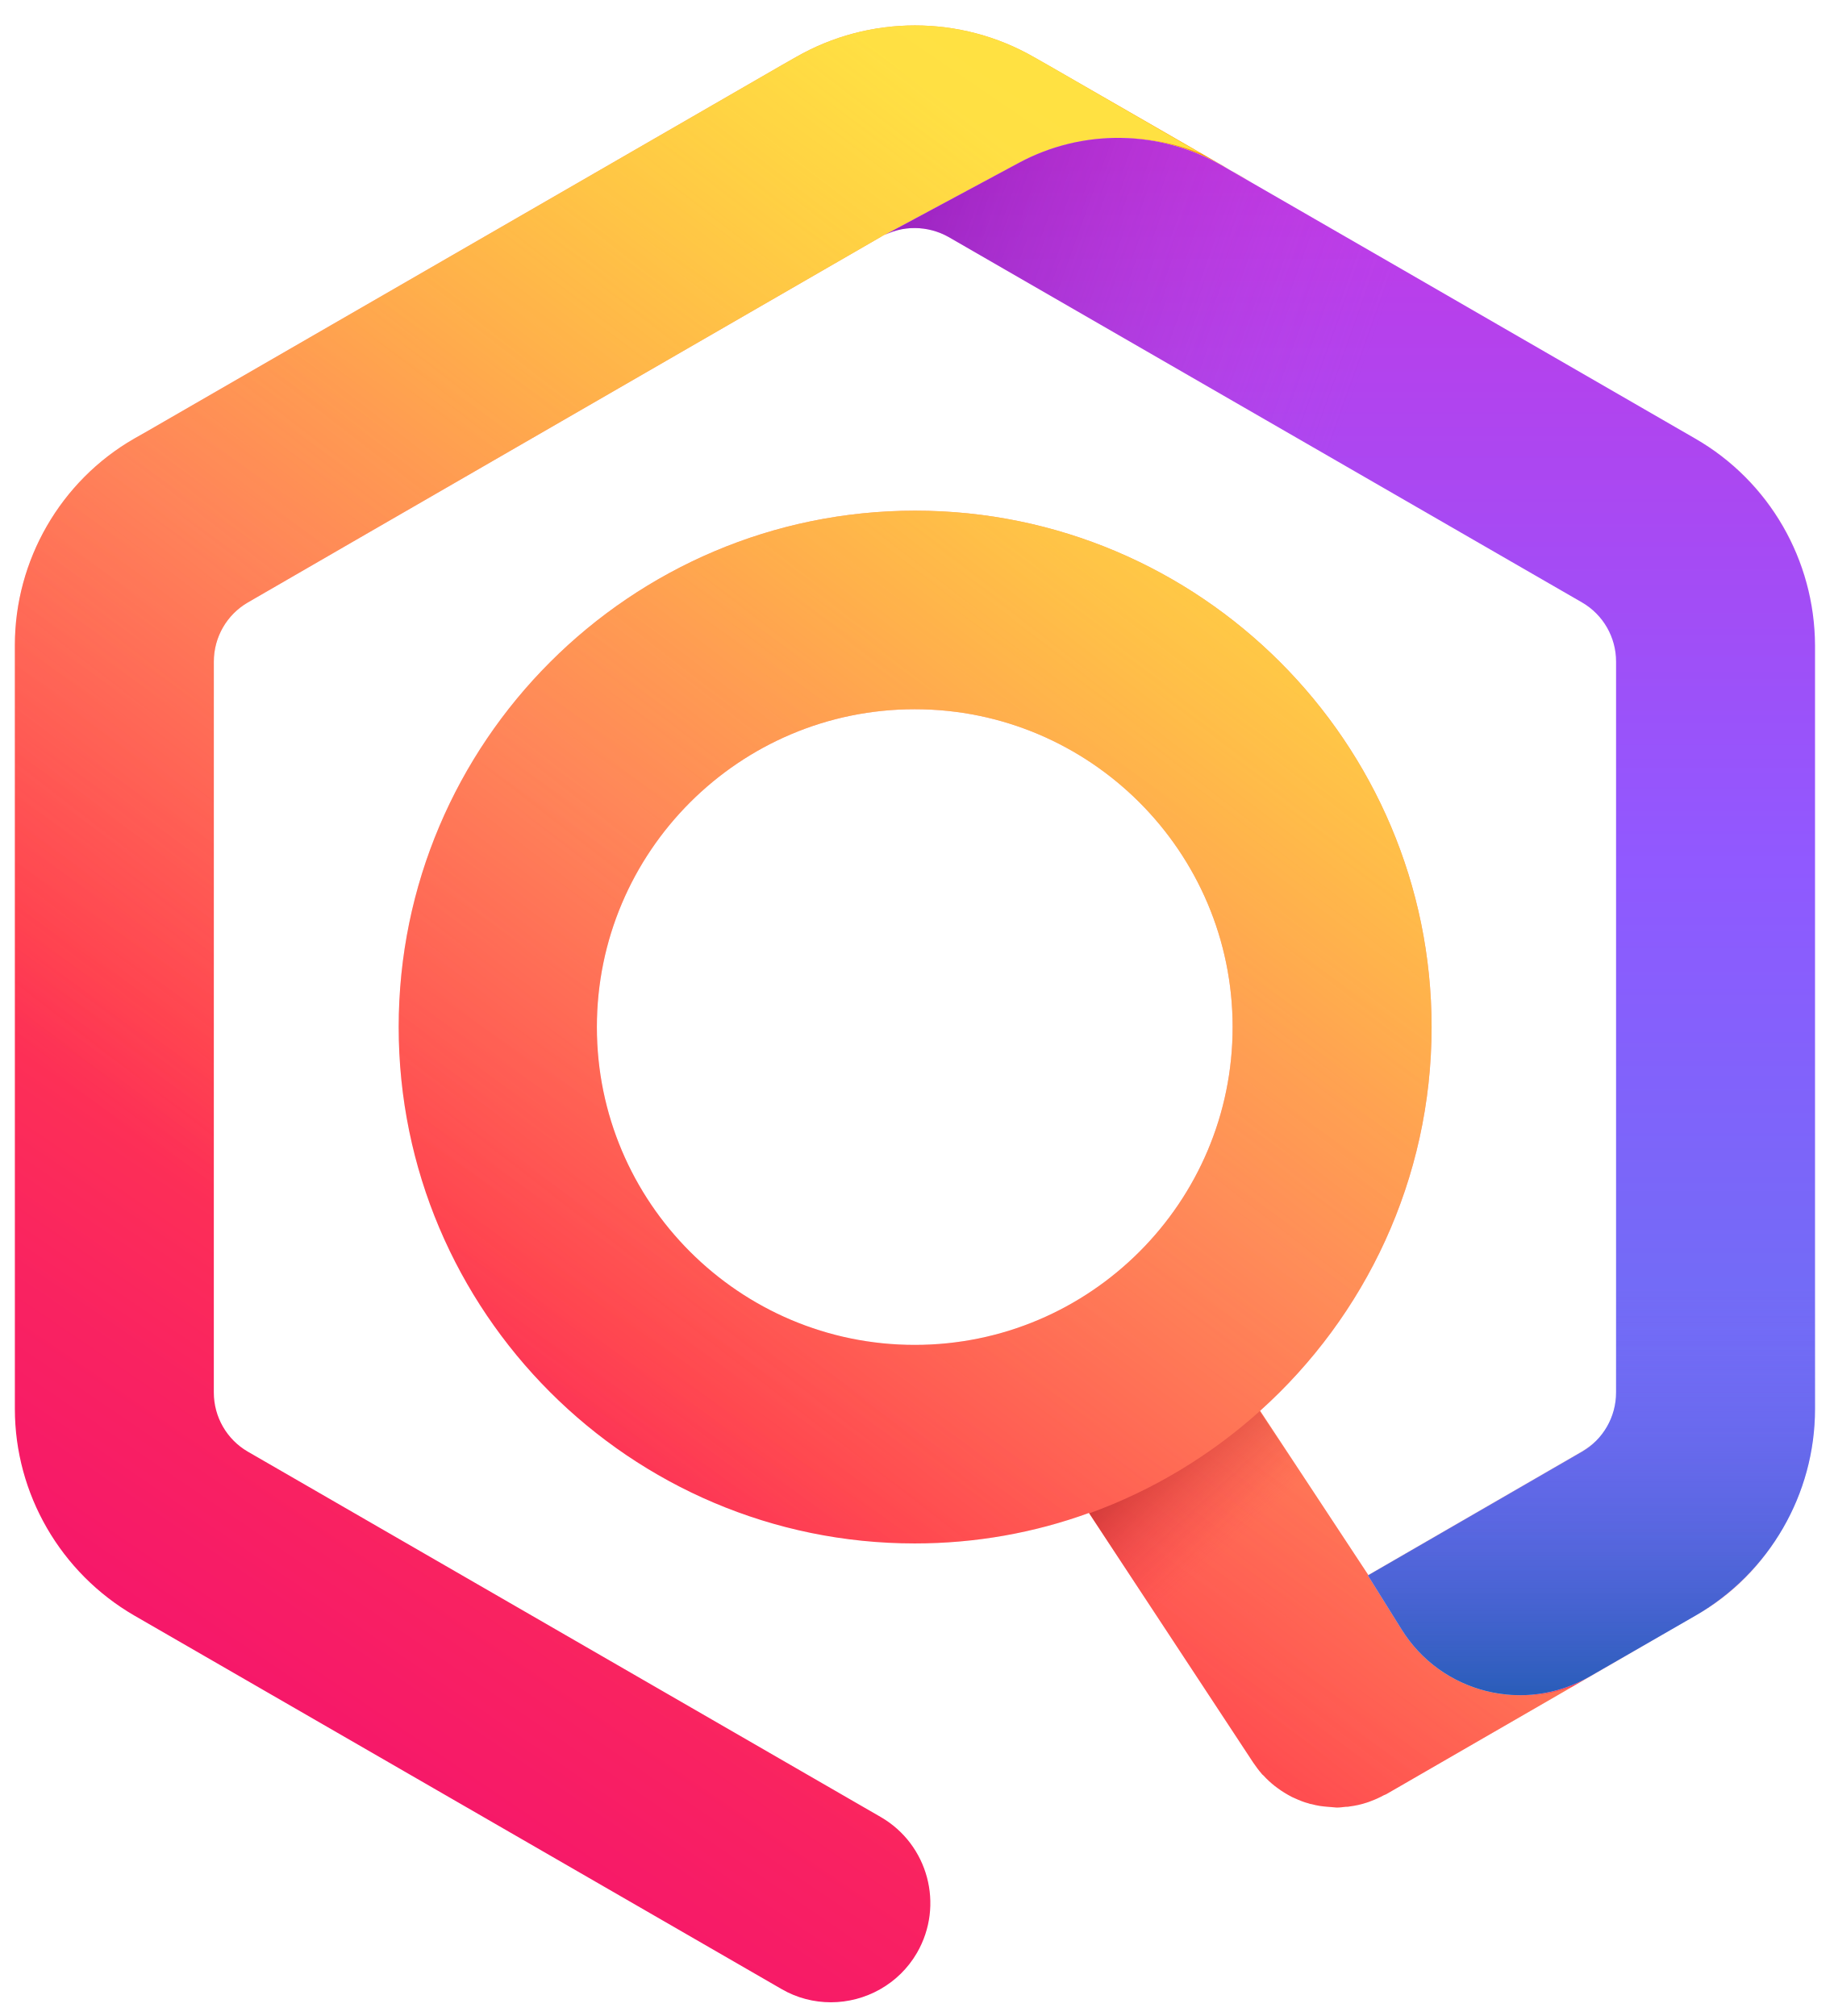
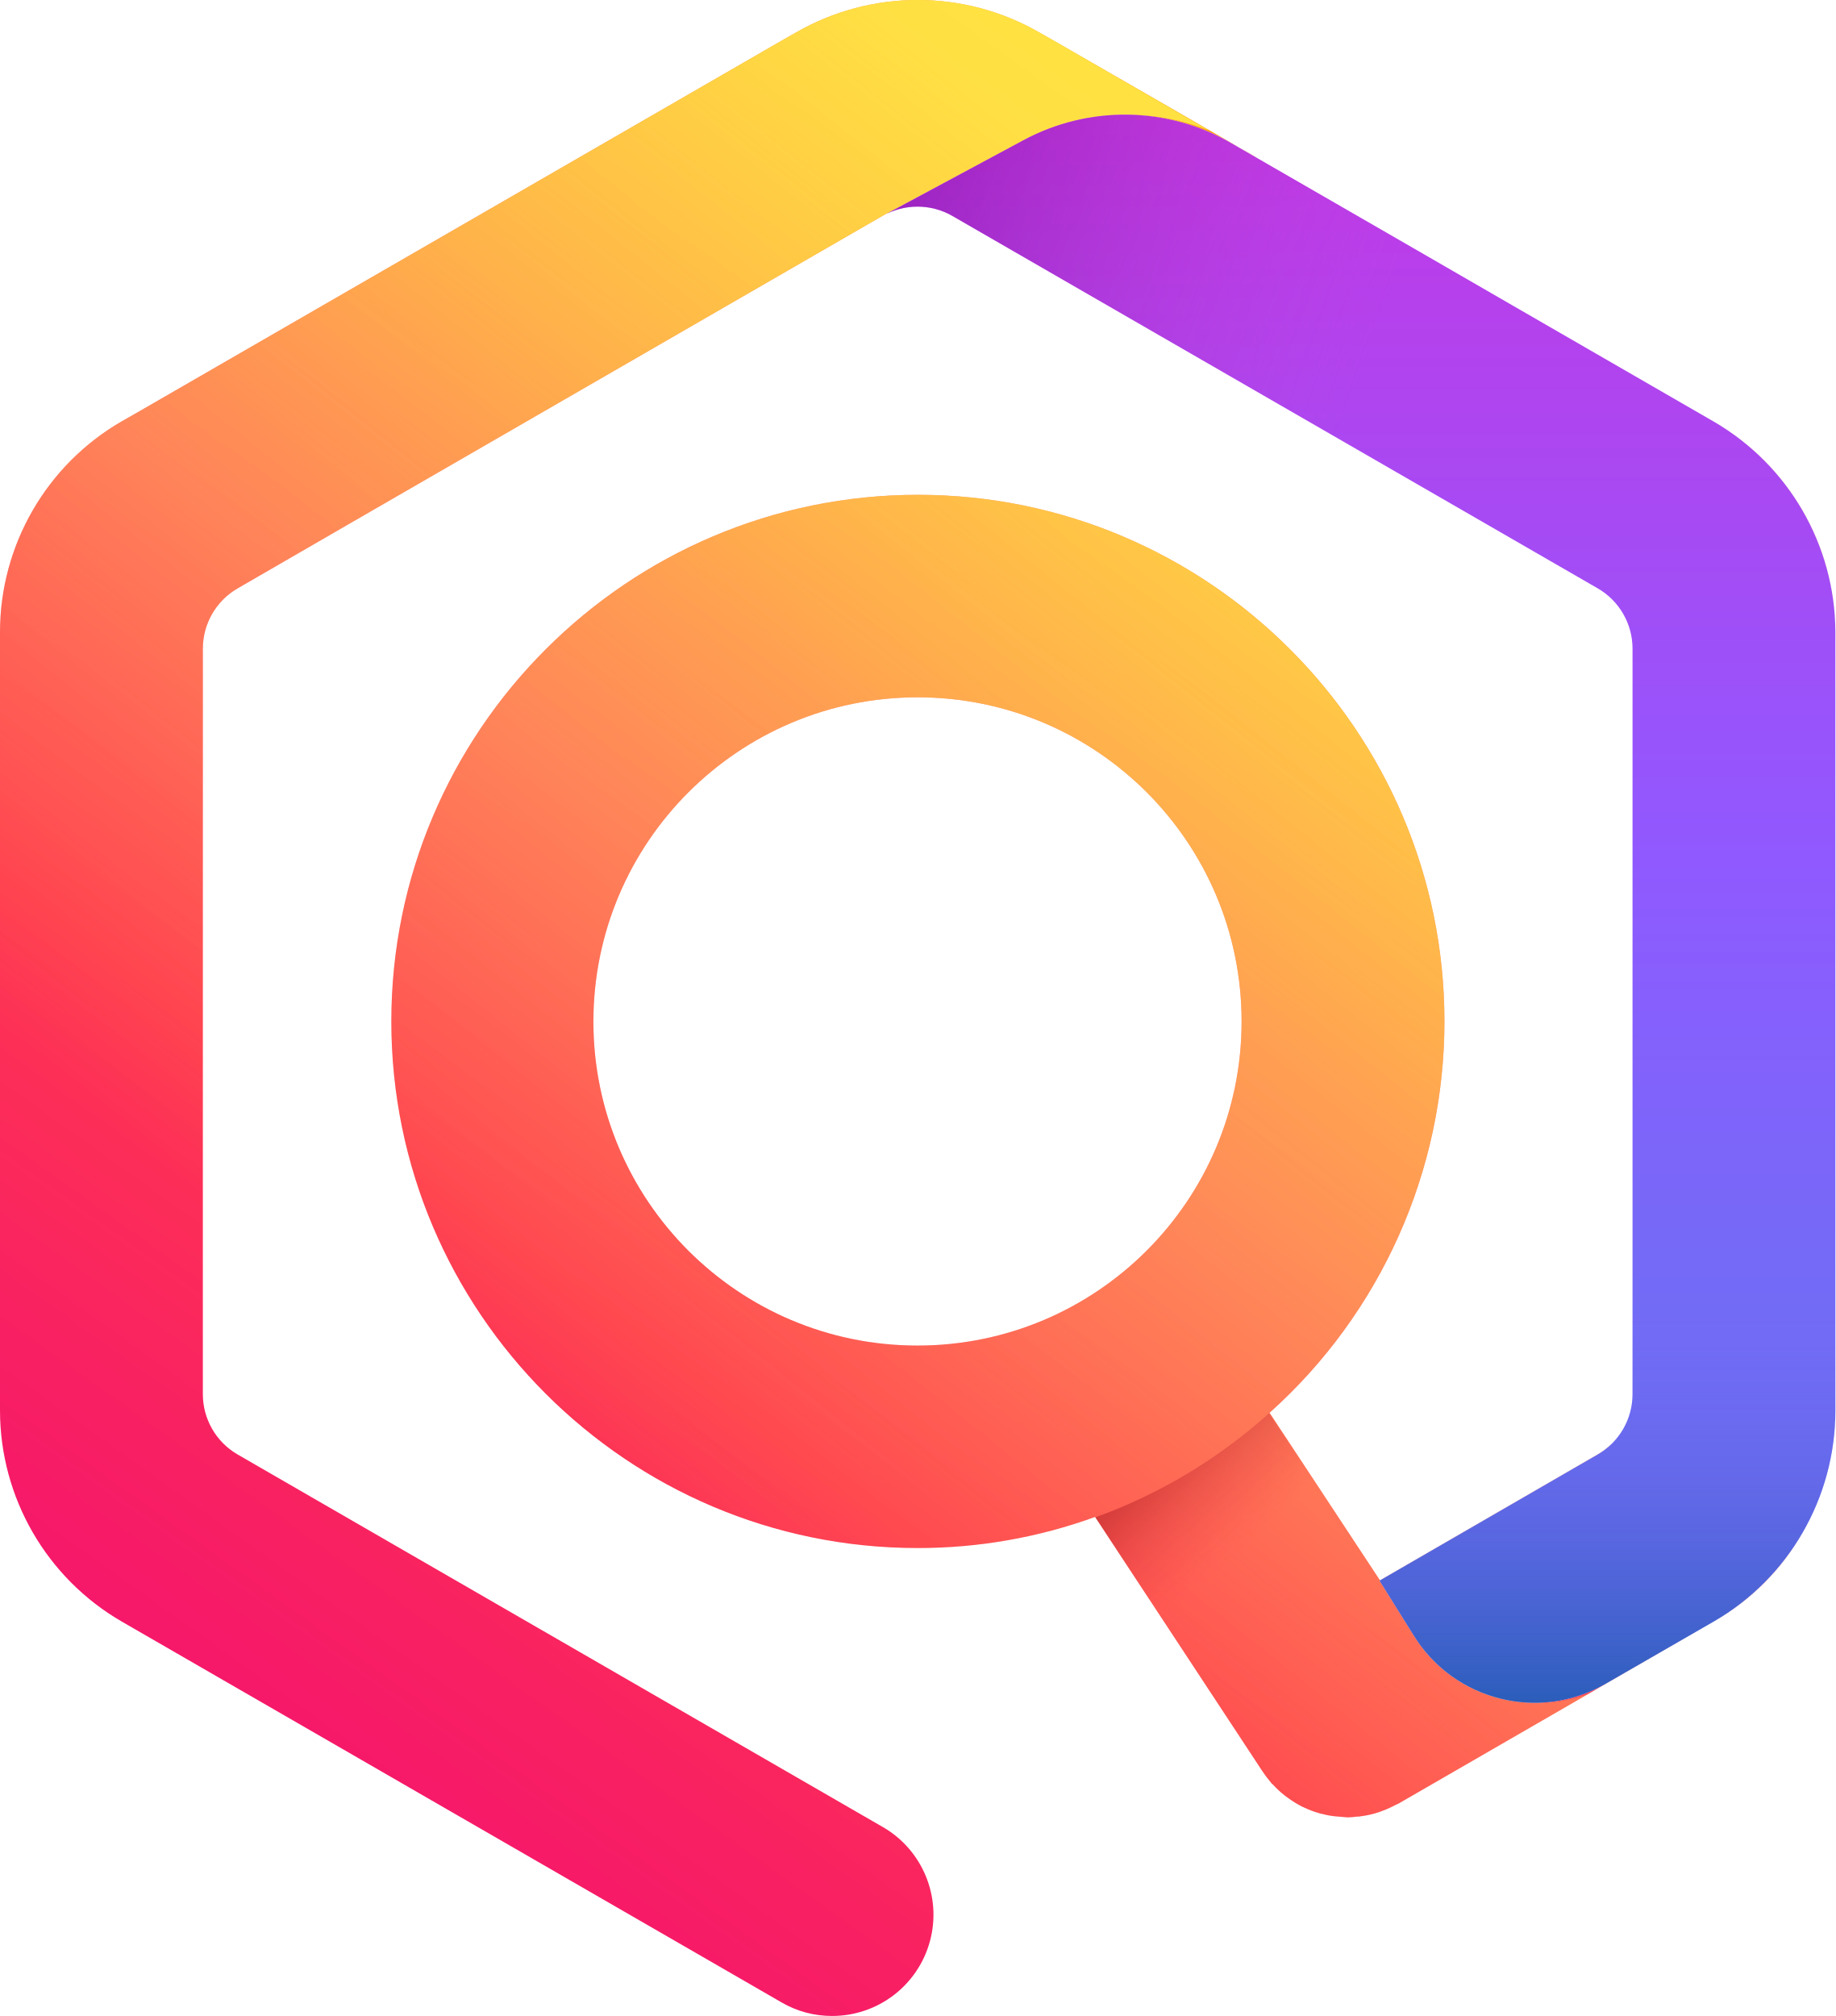
- <svg xmlns="http://www.w3.org/2000/svg" version="1.1" id="Layer_1" x="0px" y="0px" viewBox="0 0 481 529" style="enable-background:new 0 0 481 529;" xml:space="preserve">
-   <style type="text/css">
- 	.st0{fill:url(#Shape_1_);}
- 	.st1{fill:url(#SVGID_1_);}
- 	.st2{fill-rule:evenodd;clip-rule:evenodd;fill:url(#Path_1_);}
- 	.st3{fill-rule:evenodd;clip-rule:evenodd;fill:url(#SVGID_2_);}
- 	.st4{fill-rule:evenodd;clip-rule:evenodd;fill:url(#SVGID_3_);}
- 	.st5{fill:none;}
- 	.st6{opacity:0.9;fill-rule:evenodd;clip-rule:evenodd;fill:url(#SVGID_4_);enable-background:new    ;}
- </style>
-   <g id="Artboard">
-     <g transform="translate(131, 108)">
-       <linearGradient id="Shape_1_" gradientUnits="userSpaceOnUse" x1="-286.201" y1="463.991" x2="-286.714" y2="463.182" gradientTransform="matrix(472.3 0 0 -518.725 135395 240649.094)">
-         <stop offset="0" style="stop-color:#FF980E" />
-         <stop offset="0.207" style="stop-color:#FF7139" />
-         <stop offset="0.363" style="stop-color:#FF5854" />
-         <stop offset="0.456" style="stop-color:#FF4F5E" />
-         <stop offset="0.693" style="stop-color:#FF3750" />
-         <stop offset="0.858" style="stop-color:#F92261" />
-         <stop offset="1" style="stop-color:#F5156C" />
-       </linearGradient>
-       <path id="Shape" class="st0" d="M345.2,262.7c0-0.3,0-0.7,0-1v-4.3V65.6v-4.3c-0.1-22.3-12.1-43-31.4-54.2L262-22.8l51.8,29.9    c19.4,11.2,31.3,31.9,31.4,54.2v200.4C345.2,262,345.2,262.4,345.2,262.7L345.2,262.7z M336.8,293c-5.4,9.4-13.2,17.4-22.9,22.9    l-81.2,46.9c-0.2,0.1-0.5,0.2-0.7,0.3c-1.1,0.6-2.2,1.1-3.3,1.5c-0.3,0.1-0.7,0.3-1.1,0.4c-1.5,0.5-2.9,0.8-4.4,1    c-0.4,0.1-0.7,0.1-1.1,0.1c-0.8,0.1-1.6,0.2-2.4,0.2c-0.4,0-0.8-0.1-1.2-0.1s-0.8-0.1-1.2-0.1c-1.4-0.1-2.8-0.3-4.2-0.7    c-0.3,0-0.5-0.1-0.8-0.2c-1.2-0.3-2.4-0.8-3.5-1.3c-0.3-0.1-0.6-0.3-0.9-0.4c-1.3-0.7-2.5-1.4-3.7-2.3c-0.3-0.2-0.5-0.4-0.8-0.6    c-1-0.8-2-1.7-2.9-2.7c-0.2-0.2-0.4-0.3-0.5-0.5c-0.8-0.9-1.5-1.9-2.2-2.9L154.7,289c-14.3,5.2-29.7,8-45.7,8    c-74.7,0-135.4-60.8-135.4-135.5S34.4,26,109.1,26s135.5,60.8,135.5,135.5c0,39.9-17.4,75.9-45,100.7l28.4,43.1l56.2-32.5    c1.3-0.8,2.5-1.7,3.6-2.8c-1.1,1.1-2.3,2.1-3.7,2.9l-56.2,32.5l8.8,14.1c10.4,16.8,32.3,22.3,49.4,12.4l27.8-16    C323.5,310.3,331.4,302.4,336.8,293z M101.9-46.8c-0.6,0.3-1.1,0.5-1.7,0.9l-136.8,79l-29.4,17c-5.5,3.2-8.9,9.1-8.9,15.5v191.8    c0,6.4,3.4,12.3,8.9,15.5l166.1,95.9c12.4,7.2,16.7,23.1,9.5,35.6c-4.8,8.3-13.6,13-22.6,13c-4.4,0-8.9-1.1-13-3.5l-169.8-98    c-19.3-11.2-31.3-31.9-31.3-54.2v-4.3V65.6v-4.3c0-22.3,12-43.1,31.3-54.2l3.7-2.1L74.1-90.9l3.7-2.1c19.3-11.1,43.2-11.1,62.5,0    l3.7,2.1l52.8,30.4c-2.3-1.4-4.6-2.7-6.9-3.9c-16.6-9.6-36.9-9.9-53.7-0.8L101.9-46.8z M25.6,161.5c0,46,37.4,83.4,83.4,83.4    s83.4-37.4,83.4-83.4S155,78.1,109,78.1S25.6,115.5,25.6,161.5z" />
-       <linearGradient id="SVGID_1_" gradientUnits="userSpaceOnUse" x1="-286.173" y1="463.978" x2="-286.686" y2="463.169" gradientTransform="matrix(414.898 0 0 -518.725 118920.641 240649.094)">
-         <stop offset="0" style="stop-color:#FFF44F;stop-opacity:0.8" />
-         <stop offset="0.75" style="stop-color:#FFF44F;stop-opacity:0" />
-       </linearGradient>
-       <path class="st1" d="M281.9,334.4l-49.2,28.4c-0.2,0.1-0.5,0.2-0.7,0.3c-1.1,0.6-2.2,1.1-3.3,1.5c-0.3,0.1-0.7,0.3-1.1,0.4    c-1.5,0.5-2.9,0.8-4.4,1c-0.4,0.1-0.7,0.1-1.1,0.1c-0.8,0.1-1.6,0.2-2.4,0.2c-0.4,0-0.8-0.1-1.2-0.1s-0.8-0.1-1.2-0.1    c-1.4-0.1-2.8-0.3-4.2-0.7c-0.3,0-0.5-0.1-0.8-0.2c-1.2-0.3-2.4-0.8-3.5-1.3c-0.3-0.1-0.6-0.3-0.9-0.4c-1.3-0.7-2.5-1.4-3.7-2.3    c-0.3-0.2-0.5-0.4-0.8-0.6c-1-0.8-2-1.7-2.9-2.7c-0.2-0.2-0.4-0.3-0.5-0.5c-0.8-0.9-1.5-1.9-2.2-2.9L154.7,289    c-14.3,5.2-29.7,8-45.7,8c-74.7,0-135.4-60.8-135.4-135.5S34.4,26,109.1,26s135.5,60.8,135.5,135.5c0,39.9-17.4,75.9-45,100.7    l28.4,43.1l56.2-32.5c1.3-0.8,2.5-1.7,3.6-2.8c-1.1,1.1-2.3,2.1-3.7,2.9l-56.2,32.5l8.8,14.1C246.1,334.7,265.6,340.6,281.9,334.4    z M101.9-46.8c-0.6,0.3-1.1,0.5-1.7,0.9l-136.8,79l-29.4,17c-5.5,3.2-8.9,9.1-8.9,15.5v191.8c0,6.4,3.4,12.3,8.9,15.5l166.1,95.9    c12.4,7.2,16.7,23.1,9.5,35.6c-4.8,8.3-13.6,13-22.6,13c-4.4,0-8.9-1.1-13-3.5l-169.8-98c-19.3-11.2-31.3-31.9-31.3-54.2v-4.3    V65.6v-4.3c0-22.3,12-43.1,31.3-54.2l3.7-2.1L74.1-90.9l3.7-2.1c19.3-11.1,43.2-11.1,62.5,0l3.7,2.1l40.3,23.3    c-15.4-6.3-33.5-5.5-48.1,2.4L101.9-46.8z M25.6,161.5c0,46,37.4,83.4,83.4,83.4s83.4-37.4,83.4-83.4S155,78.1,109,78.1    S25.6,115.5,25.6,161.5z" />
-       <linearGradient id="Path_1_" gradientUnits="userSpaceOnUse" x1="-286.386" y1="462.913" x2="-286.386" y2="464.139" gradientTransform="matrix(245.1 0 0 -408.6375 70415.805 189597.969)">
-         <stop offset="0" style="stop-color:#3A8EE6" />
-         <stop offset="0.236" style="stop-color:#5C79F0" />
-         <stop offset="0.629" style="stop-color:#9059FF" />
-         <stop offset="1" style="stop-color:#C139E6" />
-       </linearGradient>
-       <path id="Path" class="st2" d="M313.8,7.1L262-22.8c0,0-42.9-24.8-72.1-41.6c-16.6-9.6-36.9-9.9-53.7-0.8l-36.1,19.4    c5.5-3.2,12.3-3.1,17.8,0l166.2,95.9c5.5,3.2,8.9,9.1,8.9,15.5v191.8c0,6.4-3.4,12.3-8.9,15.5l-56.2,32.5l8.8,14.1    c10.4,16.8,32.3,22.3,49.4,12.4l27.8-16c19.3-11.2,31.3-31.8,31.3-54.2V61.3C345.1,39,333.2,18.3,313.8,7.1z" />
-       <linearGradient id="SVGID_2_" gradientUnits="userSpaceOnUse" x1="-286.386" y1="463.138" x2="-286.386" y2="463.972" gradientTransform="matrix(245.1 0 0 -408.6375 70415.805 189597.969)">
-         <stop offset="0" style="stop-color:#00458B;stop-opacity:0.6" />
-         <stop offset="0.331" style="stop-color:#A050FF;stop-opacity:0" />
-       </linearGradient>
-       <path class="st3" d="M313.8,7.1L262-22.8c0,0-42.9-24.8-72.1-41.6c-16.6-9.6-36.9-9.9-53.7-0.8l-36.1,19.4    c5.5-3.2,12.3-3.1,17.8,0l166.2,95.9c5.5,3.2,8.9,9.1,8.9,15.5v191.8c0,6.4-3.4,12.3-8.9,15.5l-56.2,32.5l8.8,14.1    c10.4,16.8,32.3,22.3,49.4,12.4l27.8-16c19.3-11.2,31.3-31.8,31.3-54.2V61.3C345.1,39,333.2,18.3,313.8,7.1z" />
-       <linearGradient id="SVGID_3_" gradientUnits="userSpaceOnUse" x1="-286.956" y1="464.049" x2="-286.05" y2="463.506" gradientTransform="matrix(245.1 0 0 -408.6375 70415.805 189597.969)">
-         <stop offset="0" style="stop-color:#6E008B;stop-opacity:0.5" />
-         <stop offset="0.5" style="stop-color:#C846CB;stop-opacity:0" />
-       </linearGradient>
-       <path class="st4" d="M313.8,7.1L262-22.8c0,0-42.9-24.8-72.1-41.6c-16.6-9.6-36.9-9.9-53.7-0.8l-36.1,19.4    c5.5-3.2,12.3-3.1,17.8,0l166.2,95.9c5.5,3.2,8.9,9.1,8.9,15.5v191.8c0,6.4-3.4,12.3-8.9,15.5l-56.2,32.5l8.8,14.1    c10.4,16.8,32.3,22.3,49.4,12.4l27.8-16c19.3-11.2,31.3-31.8,31.3-54.2V61.3C345.1,39,333.2,18.3,313.8,7.1z" />
-       <path class="st5" d="M192.4,161.5c0-46-37.4-83.4-83.4-83.4s-83.4,37.4-83.4,83.4S63,244.9,109,244.9S192.4,207.5,192.4,161.5z" />
-       <linearGradient id="SVGID_4_" gradientUnits="userSpaceOnUse" x1="-286.434" y1="464.802" x2="-285.924" y2="464.269" gradientTransform="matrix(69.1 0 0 -66.2 19958.502 31041.106)">
-         <stop offset="0" style="stop-color:#960E18;stop-opacity:0.6" />
-         <stop offset="0.168" style="stop-color:#A91522;stop-opacity:0.465" />
-         <stop offset="0.506" style="stop-color:#D9283C;stop-opacity:0.195" />
-         <stop offset="0.75" style="stop-color:#FF3750;stop-opacity:0" />
-       </linearGradient>
-       <path class="st6" d="M223.9,299.3l-24.4-37c-12.9,11.6-28.1,20.8-44.7,26.8l25.9,39.4C195.3,319,209.7,309.3,223.9,299.3z" />
-     </g>
+ <svg xmlns="http://www.w3.org/2000/svg" id="ef463b87-c47e-41ee-ba4f-2652067f5d58" data-name="Layer 1" viewBox="0 0 472.3 518.73">
+   <defs>
+     <linearGradient id="bdf7b18f-2976-46a8-a244-f909850a0672" x1="-440.87" y1="107.09" x2="-441.39" y2="107.9" gradientTransform="translate(208577.5 -55475.87) scale(472.3 518.72)" gradientUnits="userSpaceOnUse">
+       <stop offset="0" stop-color="#ff980e" />
+       <stop offset="0.21" stop-color="#ff7139" />
+       <stop offset="0.36" stop-color="#ff5854" />
+       <stop offset="0.46" stop-color="#ff4f5e" />
+       <stop offset="0.69" stop-color="#ff3750" />
+       <stop offset="0.86" stop-color="#f92261" />
+       <stop offset="1" stop-color="#f5156c" />
+     </linearGradient>
+     <linearGradient id="b5de39b5-793d-412e-aaa7-42baa9fa18c3" x1="-440.8" y1="107.1" x2="-441.31" y2="107.91" gradientTransform="translate(183205.83 -55475.87) scale(414.9 518.72)" gradientUnits="userSpaceOnUse">
+       <stop offset="0" stop-color="#fff44f" stop-opacity="0.8" />
+       <stop offset="0.75" stop-color="#fff44f" stop-opacity="0" />
+     </linearGradient>
+     <linearGradient id="a7cc960b-5898-4b62-8ae6-0459770f8e9a" x1="-440.75" y1="108.19" x2="-440.75" y2="106.96" gradientTransform="translate(108382.31 -43667.05) scale(245.1 408.64)" gradientUnits="userSpaceOnUse">
+       <stop offset="0" stop-color="#3a8ee6" />
+       <stop offset="0.24" stop-color="#5c79f0" />
+       <stop offset="0.63" stop-color="#9059ff" />
+       <stop offset="1" stop-color="#c139e6" />
+     </linearGradient>
+     <linearGradient id="ee293ebb-20c5-4f6f-9033-78f887ee5f8b" x1="-440.75" y1="107.96" x2="-440.75" y2="107.13" gradientTransform="translate(108382.31 -43667.05) scale(245.1 408.64)" gradientUnits="userSpaceOnUse">
+       <stop offset="0" stop-color="#00458b" stop-opacity="0.6" />
+       <stop offset="0.33" stop-color="#a050ff" stop-opacity="0" />
+     </linearGradient>
+     <linearGradient id="bfced3a5-29fe-48b6-a95e-88edb90aa722" x1="-441.32" y1="107.05" x2="-440.42" y2="107.59" gradientTransform="translate(108382.31 -43667.05) scale(245.1 408.64)" gradientUnits="userSpaceOnUse">
+       <stop offset="0" stop-color="#6e008b" stop-opacity="0.5" />
+       <stop offset="0.5" stop-color="#c846cb" stop-opacity="0" />
+     </linearGradient>
+     <linearGradient id="ad6fa078-9ed8-42ce-af3f-b411b60feb8b" x1="-439.19" y1="106.82" x2="-438.68" y2="107.35" gradientTransform="translate(30645 -6692.09) scale(69.1 66.2)" gradientUnits="userSpaceOnUse">
+       <stop offset="0" stop-color="#960e18" stop-opacity="0.6" />
+       <stop offset="0.17" stop-color="#a91522" stop-opacity="0.47" />
+       <stop offset="0.51" stop-color="#d9283c" stop-opacity="0.19" />
+       <stop offset="0.75" stop-color="#ff3750" stop-opacity="0" />
+     </linearGradient>
+   </defs>
+   <g id="ef3e6c8a-77d0-4ac3-8596-d810ac24de41" data-name="Artboard">
+     <path id="ee95fe3e-a9c9-4fdf-8412-e7821a84e339" data-name="Shape" d="M476.2,370.7V169.3a63.13,63.13,0,0,0-31.4-54.2L393,85.2l51.8,29.9a62.92,62.92,0,0,1,31.4,54.2V370.7ZM467.8,401a61.38,61.38,0,0,1-22.9,22.9l-81.2,46.9c-.2.1-.5.2-.7.3a24.08,24.08,0,0,1-3.3,1.5c-.3.1-.7.3-1.1.4a23.25,23.25,0,0,1-4.4,1,4.1,4.1,0,0,1-1.1.1,19.42,19.42,0,0,1-2.4.2c-.4,0-.8-.1-1.2-.1s-.8-.1-1.2-.1a20.48,20.48,0,0,1-4.2-.7,2.35,2.35,0,0,1-.8-.2,20.94,20.94,0,0,1-3.5-1.3c-.3-.1-.6-.3-.9-.4a28.46,28.46,0,0,1-3.7-2.3c-.3-.2-.5-.4-.8-.6a24.43,24.43,0,0,1-2.9-2.7c-.2-.2-.4-.3-.5-.5a31.55,31.55,0,0,1-2.2-2.9L285.7,397a133.49,133.49,0,0,1-45.7,8c-74.7,0-135.4-60.8-135.4-135.5S165.4,134,240.1,134s135.5,60.8,135.5,135.5a135.16,135.16,0,0,1-45,100.7L359,413.3l56.2-32.5a19.35,19.35,0,0,0,3.6-2.8,17.57,17.57,0,0,1-3.7,2.9l-56.2,32.5,8.8,14.1a36.57,36.57,0,0,0,49.4,12.4l27.8-16A62.86,62.86,0,0,0,467.8,401ZM232.9,61.2a14,14,0,0,0-1.7.9l-136.8,79L65,158.1a17.93,17.93,0,0,0-8.9,15.5V365.4A17.93,17.93,0,0,0,65,380.9l166.1,95.9A26.05,26.05,0,0,1,218,525.4a25.66,25.66,0,0,1-13-3.5l-169.8-98A62.82,62.82,0,0,1,3.9,369.7V169.3a62.7,62.7,0,0,1,31.3-54.2l3.7-2.1L205.1,17.1l3.7-2.1a62.81,62.81,0,0,1,62.5,0l3.7,2.1,52.8,30.4q-3.45-2.1-6.9-3.9a54.92,54.92,0,0,0-53.7-.8ZM156.6,269.5A83.4,83.4,0,1,0,240,186.1,83.48,83.48,0,0,0,156.6,269.5Z" transform="translate(-3.9 -6.68)" fill="url(#bdf7b18f-2976-46a8-a244-f909850a0672)" />
+     <path d="M412.9,442.4l-49.2,28.4c-.2.1-.5.2-.7.3a24.08,24.08,0,0,1-3.3,1.5c-.3.1-.7.3-1.1.4a23.25,23.25,0,0,1-4.4,1,4.1,4.1,0,0,1-1.1.1,19.42,19.42,0,0,1-2.4.2c-.4,0-.8-.1-1.2-.1s-.8-.1-1.2-.1a20.48,20.48,0,0,1-4.2-.7,2.35,2.35,0,0,1-.8-.2,20.94,20.94,0,0,1-3.5-1.3c-.3-.1-.6-.3-.9-.4a28.46,28.46,0,0,1-3.7-2.3c-.3-.2-.5-.4-.8-.6a24.43,24.43,0,0,1-2.9-2.7c-.2-.2-.4-.3-.5-.5a31.55,31.55,0,0,1-2.2-2.9L285.7,397a133.49,133.49,0,0,1-45.7,8c-74.7,0-135.4-60.8-135.4-135.5S165.4,134,240.1,134s135.5,60.8,135.5,135.5a135.16,135.16,0,0,1-45,100.7L359,413.3l56.2-32.5a19.35,19.35,0,0,0,3.6-2.8,17.57,17.57,0,0,1-3.7,2.9l-56.2,32.5,8.8,14.1C377.1,442.7,396.6,448.6,412.9,442.4ZM232.9,61.2a14,14,0,0,0-1.7.9l-136.8,79L65,158.1a17.93,17.93,0,0,0-8.9,15.5V365.4A17.93,17.93,0,0,0,65,380.9l166.1,95.9A26.05,26.05,0,0,1,218,525.4a25.66,25.66,0,0,1-13-3.5l-169.8-98A62.82,62.82,0,0,1,3.9,369.7V169.3a62.7,62.7,0,0,1,31.3-54.2l3.7-2.1L205.1,17.1l3.7-2.1a62.81,62.81,0,0,1,62.5,0l3.7,2.1,40.3,23.3a57,57,0,0,0-48.1,2.4ZM156.6,269.5A83.4,83.4,0,1,0,240,186.1,83.48,83.48,0,0,0,156.6,269.5Z" transform="translate(-3.9 -6.68)" fill="url(#b5de39b5-793d-412e-aaa7-42baa9fa18c3)" />
+     <path id="e3d910b4-eb56-4c43-933a-9127f14fca15" data-name="Path" d="M444.8,115.1,393,85.2s-42.9-24.8-72.1-41.6a54.92,54.92,0,0,0-53.7-.8L231.1,62.2a18,18,0,0,1,17.8,0l166.2,95.9a17.93,17.93,0,0,1,8.9,15.5V365.4a17.93,17.93,0,0,1-8.9,15.5l-56.2,32.5,8.8,14.1a36.57,36.57,0,0,0,49.4,12.4l27.8-16a62.7,62.7,0,0,0,31.3-54.2V169.3A62.92,62.92,0,0,0,444.8,115.1Z" transform="translate(-3.9 -6.68)" fill-rule="evenodd" fill="url(#a7cc960b-5898-4b62-8ae6-0459770f8e9a)" />
+     <path d="M444.8,115.1,393,85.2s-42.9-24.8-72.1-41.6a54.92,54.92,0,0,0-53.7-.8L231.1,62.2a18,18,0,0,1,17.8,0l166.2,95.9a17.93,17.93,0,0,1,8.9,15.5V365.4a17.93,17.93,0,0,1-8.9,15.5l-56.2,32.5,8.8,14.1a36.57,36.57,0,0,0,49.4,12.4l27.8-16a62.7,62.7,0,0,0,31.3-54.2V169.3A62.92,62.92,0,0,0,444.8,115.1Z" transform="translate(-3.9 -6.68)" fill-rule="evenodd" fill="url(#ee293ebb-20c5-4f6f-9033-78f887ee5f8b)" />
+     <path d="M444.8,115.1,393,85.2s-42.9-24.8-72.1-41.6a54.92,54.92,0,0,0-53.7-.8L231.1,62.2a18,18,0,0,1,17.8,0l166.2,95.9a17.93,17.93,0,0,1,8.9,15.5V365.4a17.93,17.93,0,0,1-8.9,15.5l-56.2,32.5,8.8,14.1a36.57,36.57,0,0,0,49.4,12.4l27.8-16a62.7,62.7,0,0,0,31.3-54.2V169.3A62.92,62.92,0,0,0,444.8,115.1Z" transform="translate(-3.9 -6.68)" fill-rule="evenodd" fill="url(#bfced3a5-29fe-48b6-a95e-88edb90aa722)" />
+     <path d="M323.4,269.5A83.4,83.4,0,1,0,240,352.9,83.48,83.48,0,0,0,323.4,269.5Z" transform="translate(-3.9 -6.68)" fill="none" />
+     <path d="M354.9,407.3l-24.4-37a136.28,136.28,0,0,1-44.7,26.8l25.9,39.4Q333.6,422.25,354.9,407.3Z" transform="translate(-3.9 -6.68)" fill-rule="evenodd" opacity="0.9" fill="url(#ad6fa078-9ed8-42ce-af3f-b411b60feb8b)" style="isolation:isolate" />
  </g>
</svg>
